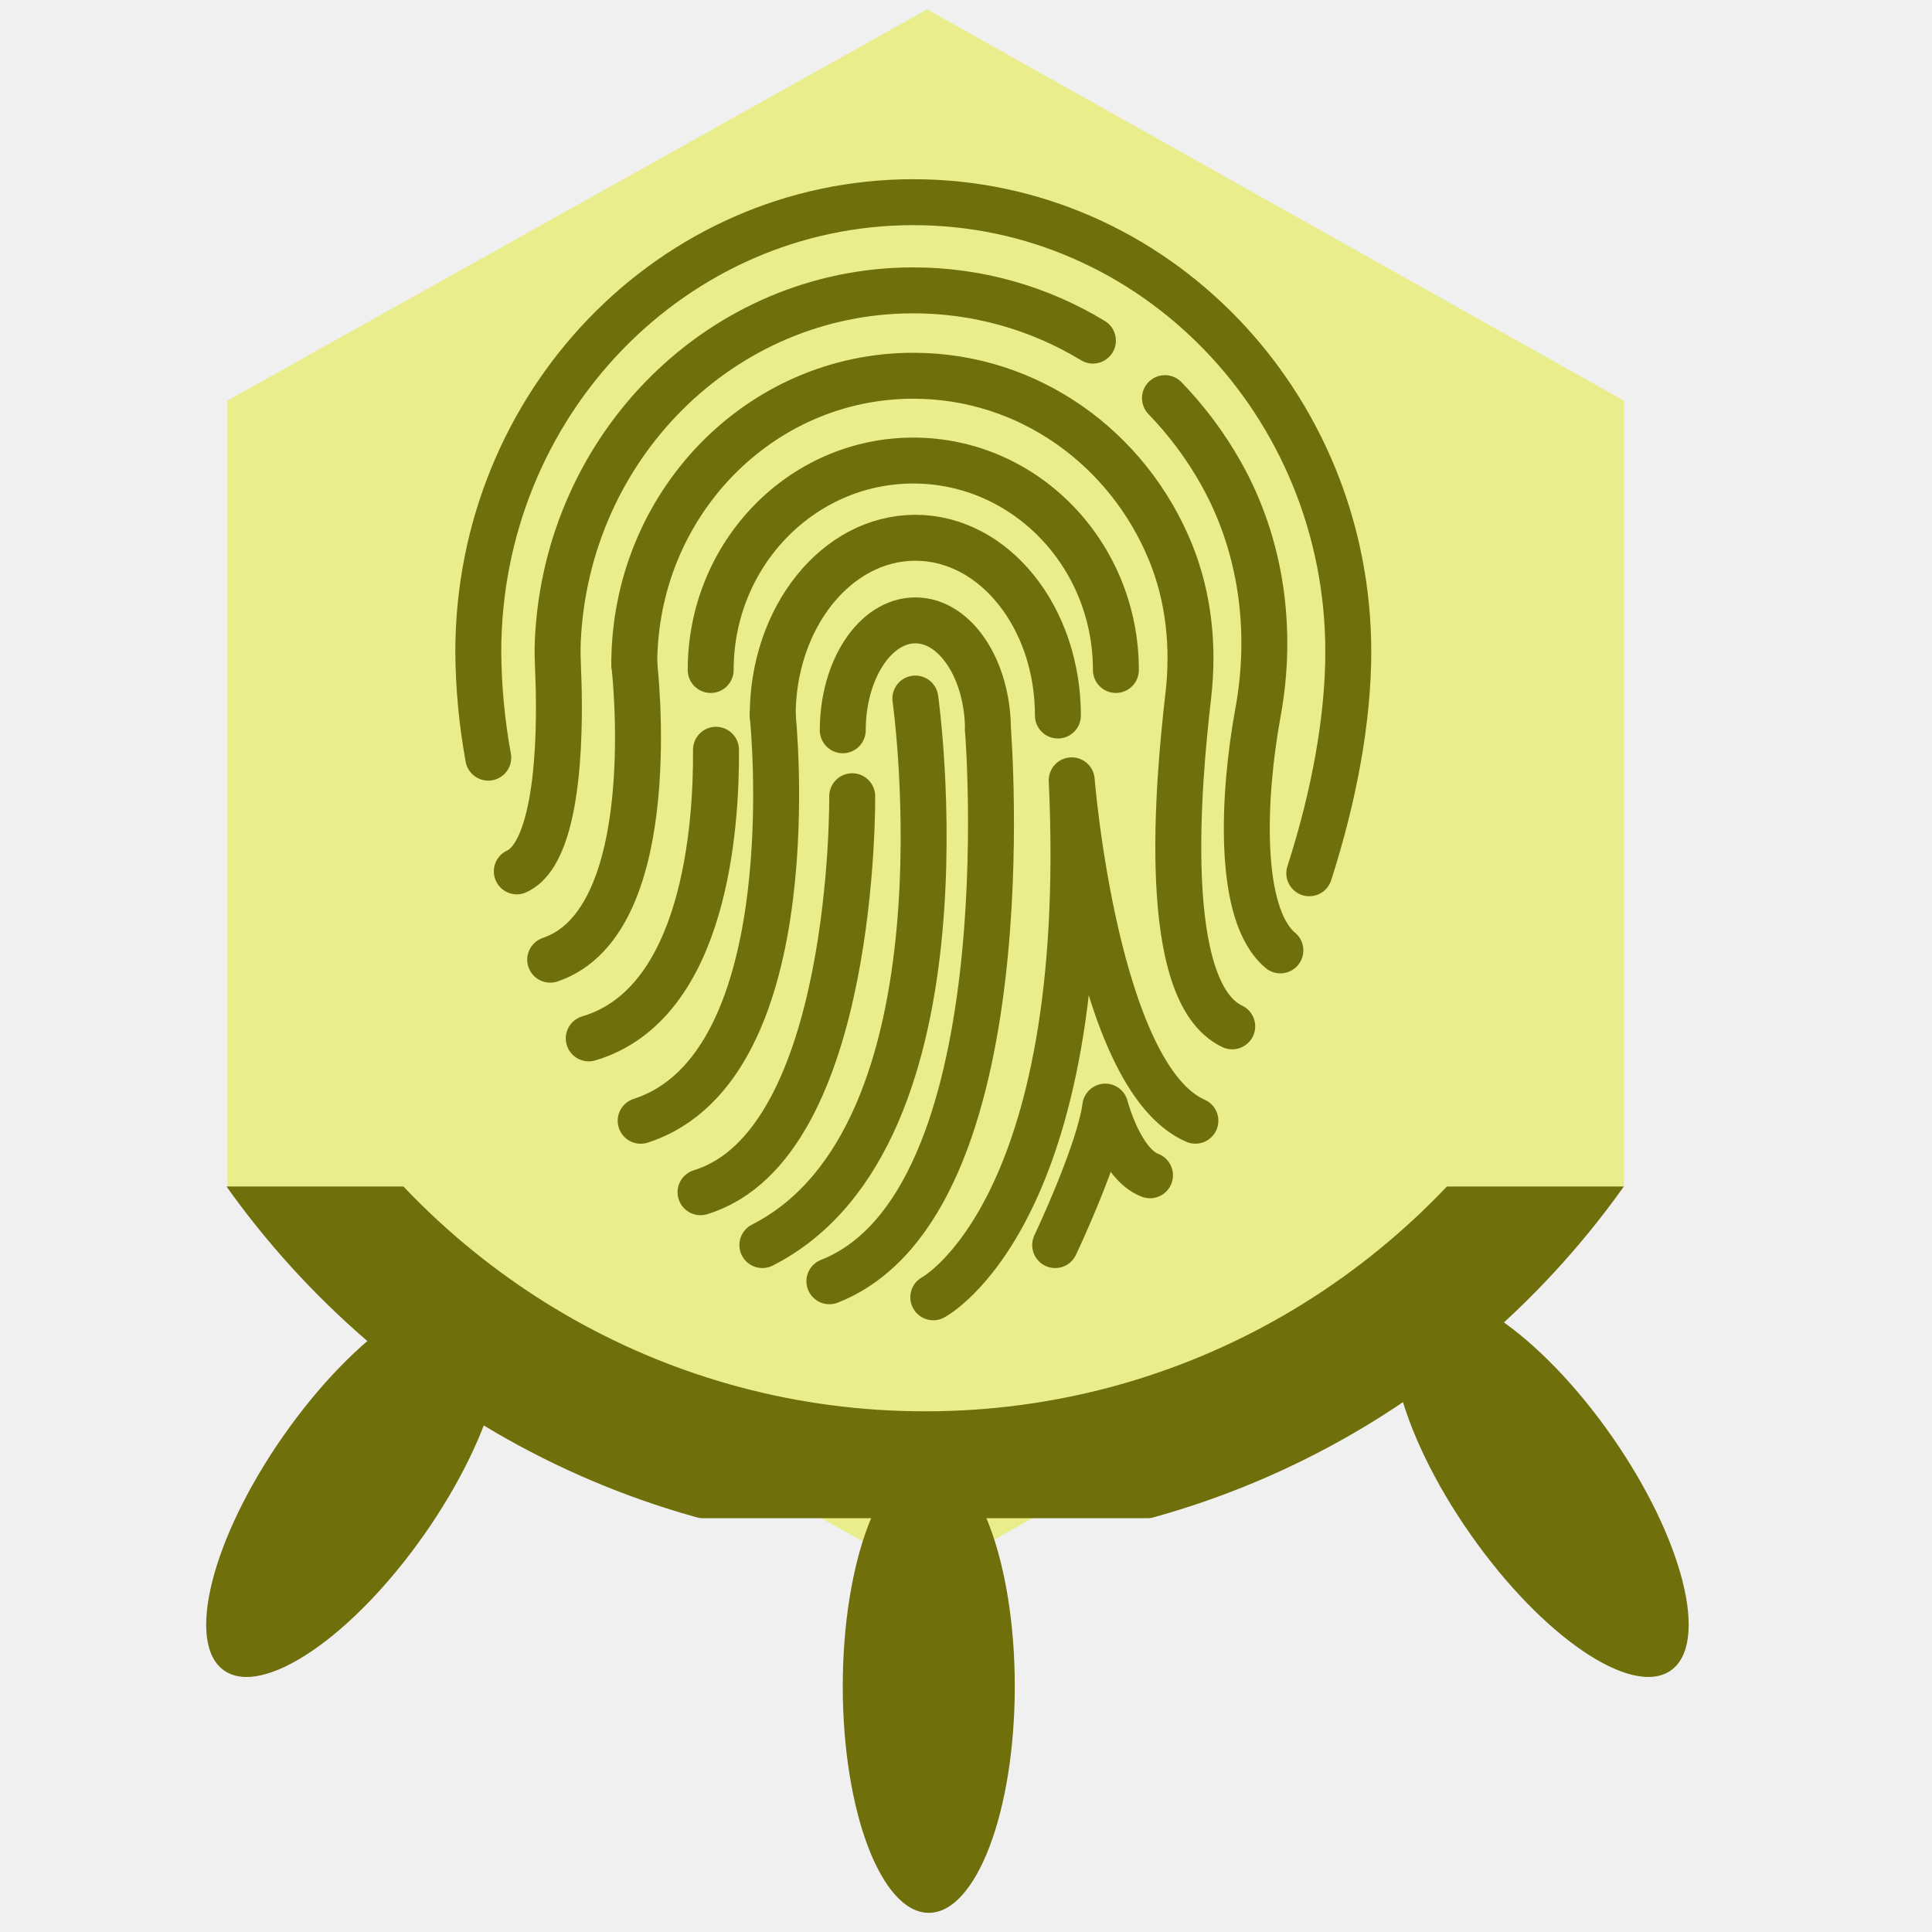
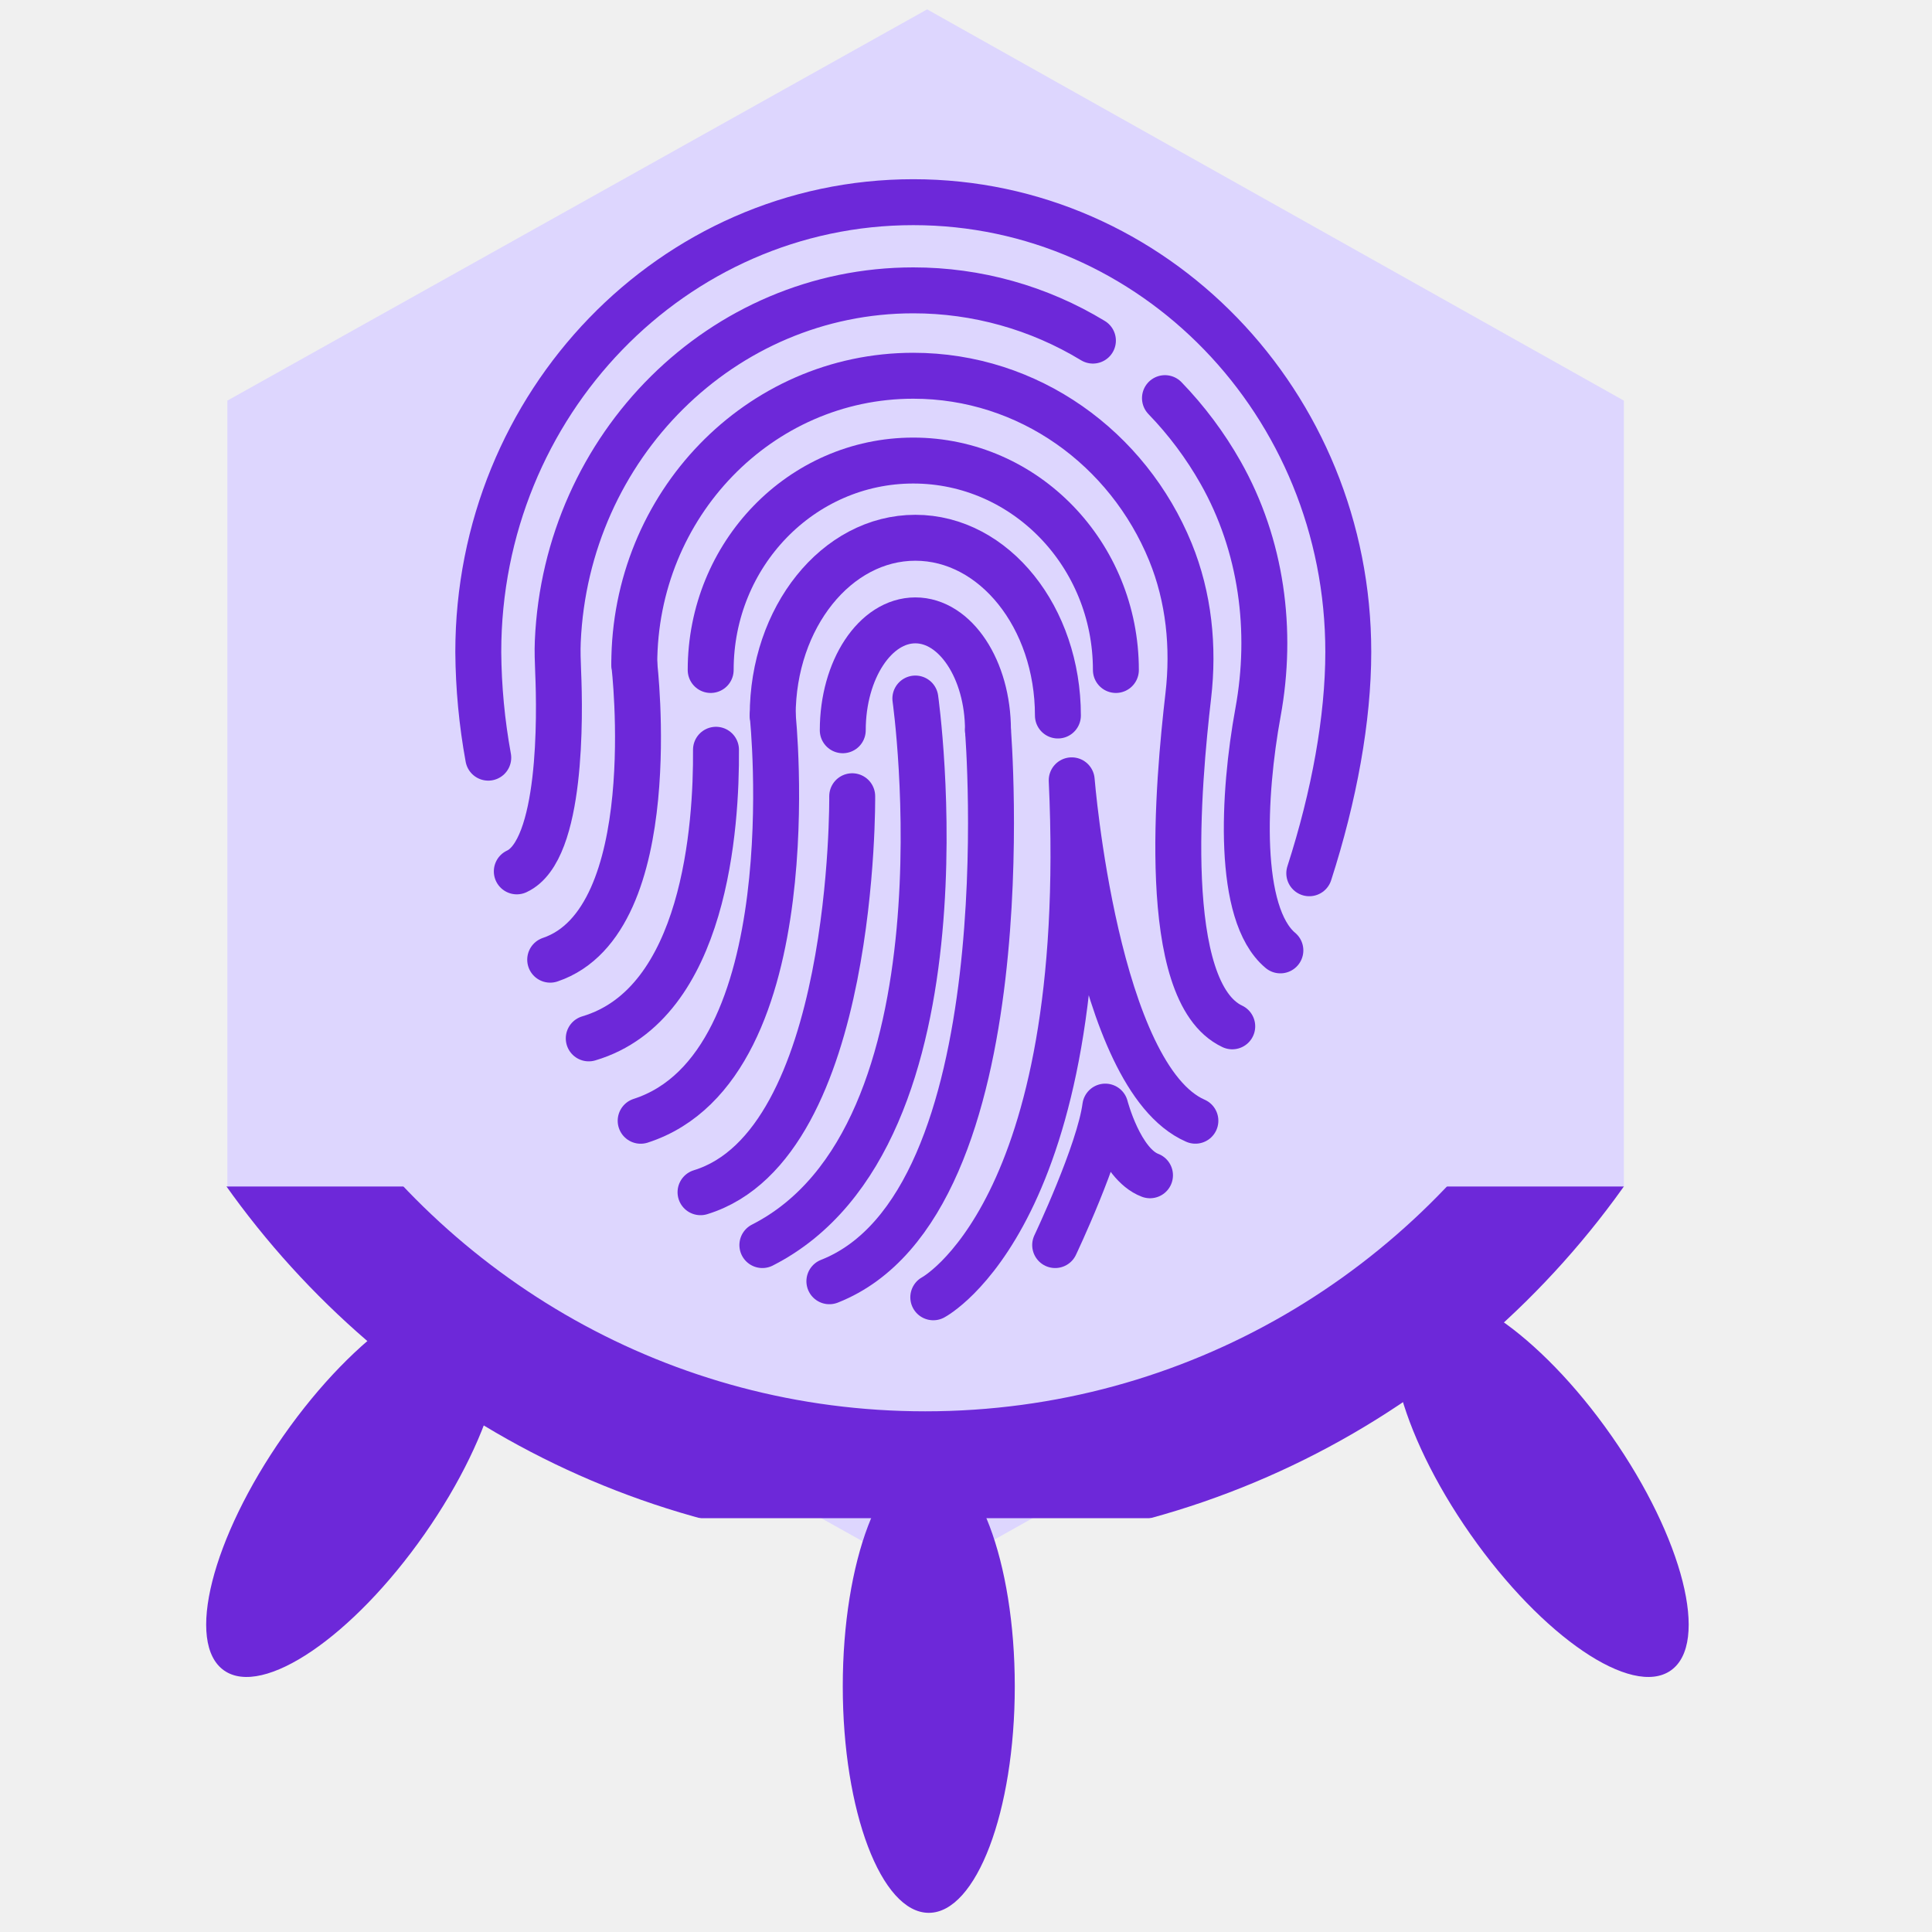
<svg xmlns="http://www.w3.org/2000/svg" width="40" height="40" version="1.1" viewBox="0 0 40 40">
  <defs>
    <mask id="c" fill="#ffffff">
      <path d="m0 0h313.3v159.86h-313.3z" fill="#fff" fill-rule="evenodd" />
    </mask>
  </defs>
  <mask id="a" fill="#ffffff">
    <path d="m0 0h313.3v159.86h-313.3z" fill="#fff" fill-rule="evenodd" />
  </mask>
  <mask id="b" fill="#ffffff">
    <path d="m0 0h313.3v159.86h-313.3z" fill="#fff" fill-rule="evenodd" />
  </mask>
  <g>
    <g transform="matrix(.99998 0 0 .99998 -42.265 -.065146)">
      <g transform="matrix(.49527 0 0 .49527 5.0758 3.2126)">
        <g transform="matrix(1.7758,0,0,1.7758,-164.24,-70.425)">
-           <g transform="translate(145.07,88.093)" fill="#eaed8c" stroke-width="3.24">
-             <polygon class="st0" transform="matrix(.72255 0 0 .7031 -28.717 -125.97)" points="78.4 144.9 55.7 158 32.9 144.9 32.9 118.6 55.7 105.5 78.4 118.6" fill="#eaed8c" />
+           <g transform="translate(145.07,88.093)" fill="#ddd6fe" stroke-width="3.24">
+             <polygon class="st0" transform="matrix(.72255 0 0 .7031 -28.717 -125.97)" points="78.4 144.9 55.7 158 32.9 144.9 32.9 118.6 55.7 105.5 78.4 118.6" fill="#ddd6fe" />
          </g>
          <g transform="matrix(.15831 0 0 .15831 132.16 18.72)" fill="#005e20" fill-rule="evenodd">
            <g transform="matrix(1.0777,0,0,-1.0777,-10.799,451.79)">
-               <g transform="matrix(.94489 0 0 .94489 8.6963 2.7018)" fill="#6f6f0c" mask="url(#c)">
+               <g transform="matrix(.94489 0 0 .94489 8.6963 2.7018)" fill="#6d28d9" mask="url(#c)">
                <path transform="rotate(35,137.93,151.55)" d="m203.46 95.688c6.936 0 12.559-14.809 12.559-33.077s-5.623-33.077-12.559-33.077-12.559 14.809-12.559 33.077 5.623 33.077 12.559 33.077z" />
                <path transform="matrix(-.81915 .57358 .57358 .81915 58.085 47.705)" d="m30.142 95.688c6.936 0 12.559-14.809 12.559-33.077s-5.623-33.077-12.559-33.077c-6.936 0-12.559 14.809-12.559 33.077s5.623 33.077 12.559 33.077z" />
                <path d="m153.24 119.95c-6.936 0-12.559-14.809-12.559-33.077s5.623-33.077 12.559-33.077c6.936 0 12.559 14.809 12.559 33.077s-5.623 33.077-12.559 33.077z" />
              </g>
-               <path transform="matrix(.94489 0 0 .94489 8.6963 2.7018)" d="m251.47 173.1c-20.23-33.61-56.89-56.068-98.756-56.068-40.721 0-76.516 21.246-97.059 53.335" fill="none" mask="url(#c)" stroke="#6f6f0c" stroke-width="19.999" />
+               <path transform="matrix(.94489 0 0 .94489 8.6963 2.7018)" d="m251.47 173.1c-20.23-33.61-56.89-56.068-98.756-56.068-40.721 0-76.516 21.246-97.059 53.335" fill="none" mask="url(#c)" stroke="#6d28d9" stroke-width="19.999" />
            </g>
          </g>
        </g>
      </g>
    </g>
-     <g transform="matrix(.93049 0 0 .93049 40.83 .71146)" fill="none" stroke="#6f6f0c" stroke-linecap="round" stroke-linejoin="round" stroke-width="1.022px">
+     <g transform="matrix(.93049 0 0 .93049 40.83 .71146)" fill="none" stroke="#6d28d9" stroke-linecap="round" stroke-linejoin="round" stroke-width="1.022px">
      <path class="cls-1" d="m-33.016 16.094a13.628 13.628 0 0 1-0.222-2.35c0-5.529 4.333-10.01 9.679-10.01 5.346 0 9.679 4.481 9.679 10.007 0 1.482-0.312 3.201-0.868 4.925" />
      <path class="cls-1" d="m-19.562 6.814a7.686 7.686 0 0 0-3.997-1.118c-4.252 0-7.721 3.465-7.91 7.812-0.01 0.224 0 0.448 0.008 0.672 0.042 0.966 0.089 3.978-0.92 4.444" />
      <path class="cls-1" d="m-15.391 20.382c-0.968-0.81-0.832-3.474-0.498-5.295 0.334-1.821 0.083-3.72-0.832-5.336a8.191 8.191 0 0 0-1.238-1.657" />
      <path class="cls-1" d="m-28.067 14.143c0-2.574 2.018-4.66 4.508-4.66 2.489 0 4.508 2.086 4.508 4.66" />
      <path class="cls-1" d="m-26.687 15.156c0-2.184 1.421-3.955 3.174-3.955 1.753 0 3.172 1.771 3.172 3.955" />
      <path class="cls-1" d="m-25.128 15.484c0-1.35 0.723-2.445 1.615-2.445 0.892 0 1.616 1.095 1.616 2.445" />
      <path class="cls-1" d="m-29.767 14.014s0.682 5.714-1.871 6.575" />
      <path class="cls-1" d="m-29.767 14.014c0-3.545 2.78-6.418 6.208-6.418 2.572 0 4.778 1.616 5.721 3.92 0.413 1.011 0.524 2.116 0.398 3.2-0.22 1.903-0.657 6.587 0.978 7.356" />
      <path class="cls-1" d="m-27.949 15.918c0.013 1.686-0.237 5.654-2.831 6.422" />
      <path class="cls-1" d="m-26.687 15.156s0.823 7.803-2.938 9.017" />
      <path class="cls-1" d="m-24.918 16.952s0.082 7.752-3.375 8.811" />
      <path class="cls-1" d="m-21.897 15.484s0.854 10.534-3.529 12.26" />
      <path class="cls-1" d="m-23.513 14.778s1.379 9.729-3.404 12.161" />
      <path class="cls-1" d="m-23.114 28.101s3.527-1.864 3.08-11.503c0 0 0.53 6.606 2.752 7.574" />
      <path class="cls-1" d="m-20.402 26.939s0.981-2.067 1.115-3.081c0 0 0.329 1.277 0.995 1.528" />
    </g>
  </g>
</svg>
